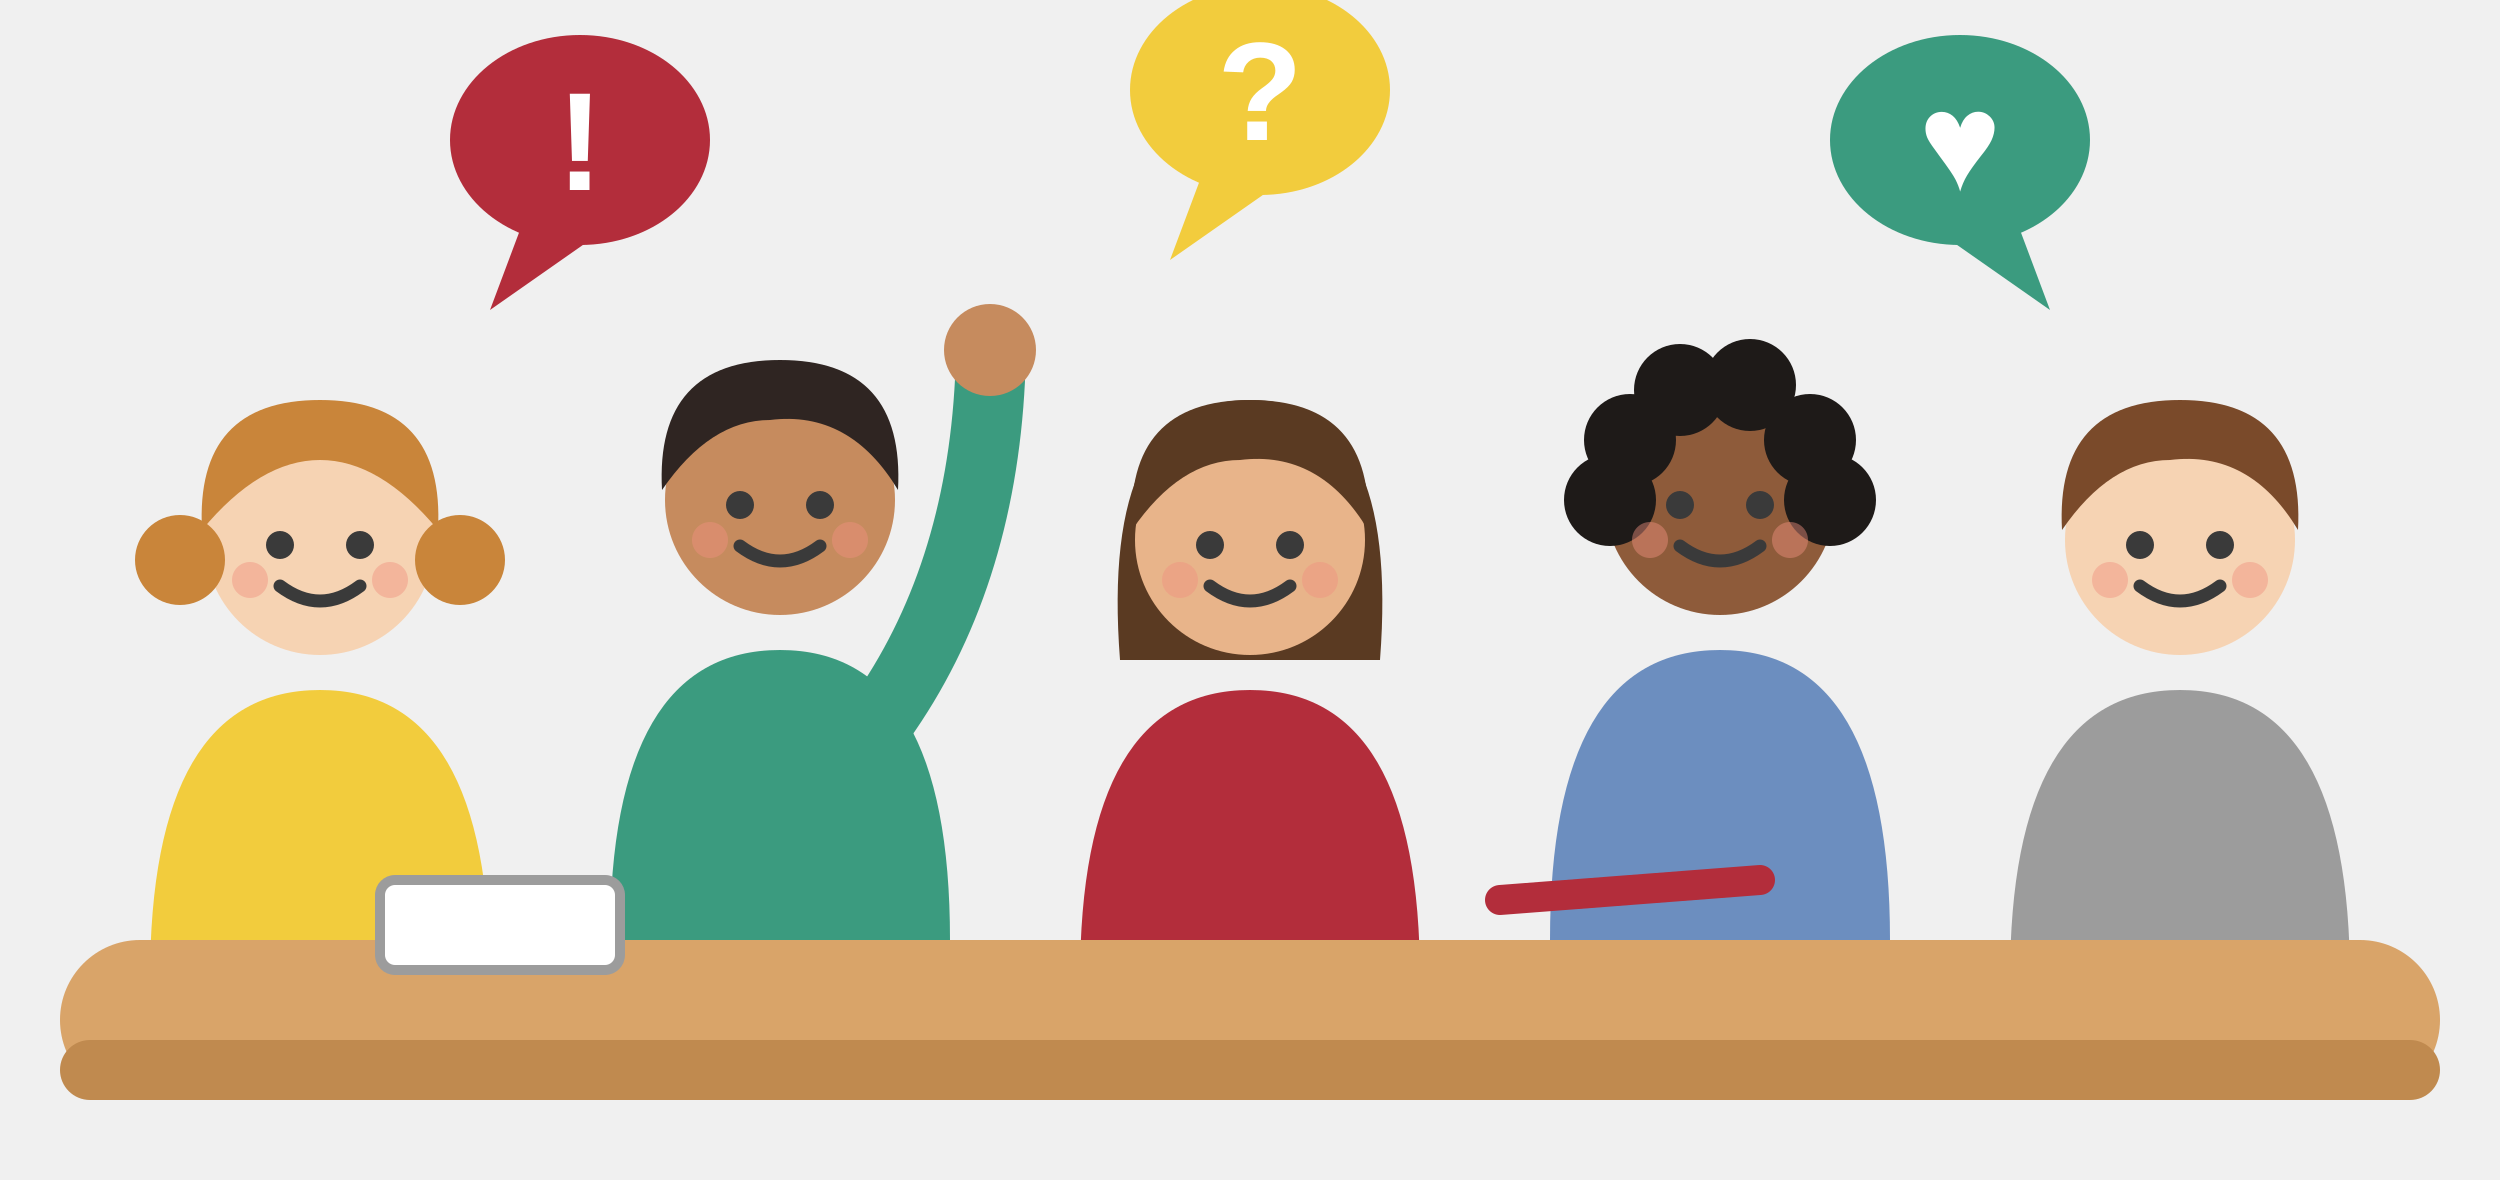
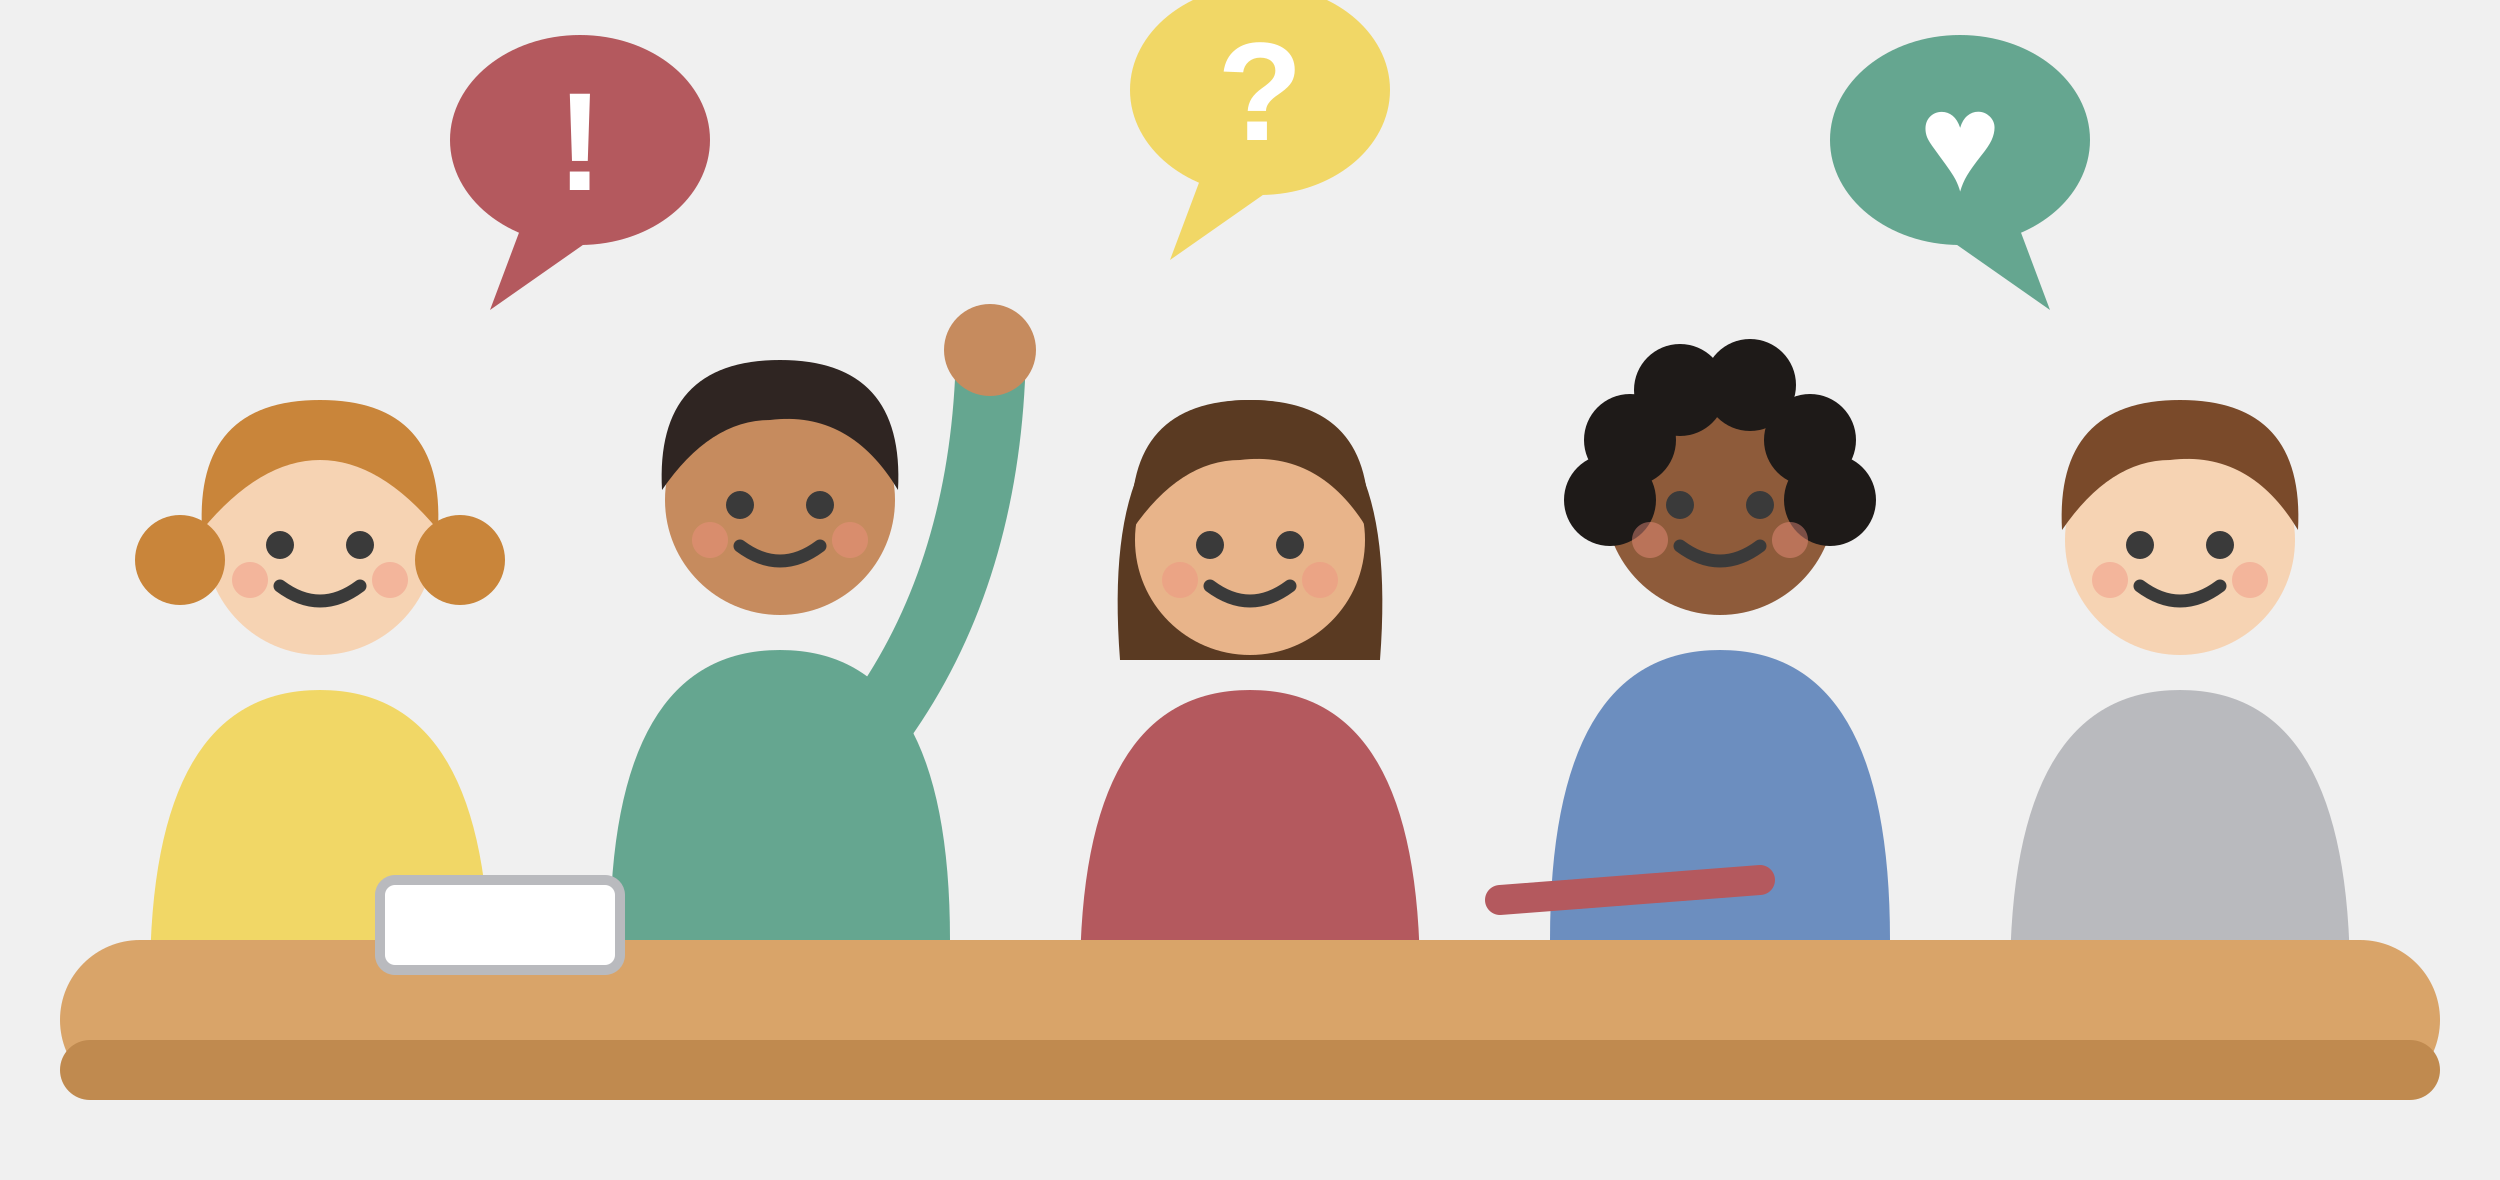
<svg xmlns="http://www.w3.org/2000/svg" viewBox="0 0 250 118">
-   <path d="M52,23 L49,31 L59,24 Z" fill="#B32D3B" />
-   <ellipse cx="58" cy="14" rx="13" ry="10.5" fill="#B32D3B" />
+   <path d="M52,23 L49,31 L59,24 Z" fill="#B4595E" />
+   <ellipse cx="58" cy="14" rx="13" ry="10.5" fill="#B4595E" />
  <text x="58" y="19" text-anchor="middle" font-family="Arial, sans-serif" font-weight="bold" font-size="14" fill="#fff">!</text>
-   <path d="M120,18 L117,26 L127,19 Z" fill="#F2CC3D" />
-   <ellipse cx="126" cy="9" rx="13" ry="10.5" fill="#F2CC3D" />
+   <path d="M120,18 L117,26 L127,19 Z" fill="#F1D766" />
+   <ellipse cx="126" cy="9" rx="13" ry="10.5" fill="#F1D766" />
  <text x="126" y="14" text-anchor="middle" font-family="Arial, sans-serif" font-weight="bold" font-size="14" fill="#fff">?</text>
-   <path d="M202,23 L205,31 L195,24 Z" fill="#3B9B7F" />
-   <ellipse cx="196" cy="14" rx="13" ry="10.5" fill="#3B9B7F" />
+   <path d="M202,23 L205,31 L195,24 Z" fill="#65A690" />
+   <ellipse cx="196" cy="14" rx="13" ry="10.5" fill="#65A690" />
  <text x="196" y="19" text-anchor="middle" font-family="Arial, sans-serif" font-weight="bold" font-size="14" fill="#fff">♥</text>
  <g transform="translate(32,54) scale(1.0)">
-     <path d="M-17,44 Q-17,15 0,15 Q17,15 17,44 Z" fill="#F2CC3D" />
+     <path d="M-17,44 Q-17,15 0,15 Q17,15 17,44 Z" fill="#F1D766" />
    <circle cx="0" cy="0" r="11.5" fill="#F6D3B3" />
    <path d="M-11.8,-1 Q-12.5,-14 0,-14 Q12.5,-14 11.8,-1 Q6,-8 0,-8 Q-6,-8 -11.8,-1 Z" fill="#C9853A" />
    <circle cx="-14" cy="2" r="4.5" fill="#C9853A" />
    <circle cx="14" cy="2" r="4.5" fill="#C9853A" />
    <circle cx="-4" cy="0.5" r="1.4" fill="#3A3A3A" />
    <circle cx="4" cy="0.5" r="1.4" fill="#3A3A3A" />
    <path d="M-4,4.6 Q0,7.6 4,4.6" stroke="#3A3A3A" stroke-width="1.3" fill="none" stroke-linecap="round" />
    <circle cx="-7" cy="4" r="1.8" fill="#F0907F" opacity=".45" />
    <circle cx="7" cy="4" r="1.8" fill="#F0907F" opacity=".45" />
  </g>
  <g transform="translate(78,50) scale(1.0)">
-     <path d="M10,22 Q20,8 21,-12" stroke="#3B9B7F" stroke-width="7" fill="none" stroke-linecap="round" />
+     <path d="M10,22 Q20,8 21,-12" stroke="#65A690" stroke-width="7" fill="none" stroke-linecap="round" />
    <circle cx="21" cy="-15" r="4.6" fill="#C68B5E" />
-     <path d="M-17,44 Q-17,15 0,15 Q17,15 17,44 Z" fill="#3B9B7F" />
+     <path d="M-17,44 Q-17,15 0,15 Q17,15 17,44 Z" fill="#65A690" />
    <circle cx="0" cy="0" r="11.5" fill="#C68B5E" />
    <path d="M-11.8,-1 Q-12.5,-14 0,-14 Q12.5,-14 11.8,-1 Q7,-9 -1,-8 Q-7,-8 -11.8,-1 Z" fill="#2F2522" />
    <circle cx="-4" cy="0.5" r="1.4" fill="#3A3A3A" />
    <circle cx="4" cy="0.5" r="1.4" fill="#3A3A3A" />
    <path d="M-4,4.6 Q0,7.6 4,4.6" stroke="#3A3A3A" stroke-width="1.3" fill="none" stroke-linecap="round" />
    <circle cx="-7" cy="4" r="1.8" fill="#F0907F" opacity=".45" />
    <circle cx="7" cy="4" r="1.8" fill="#F0907F" opacity=".45" />
  </g>
  <g transform="translate(125,54) scale(1.0)">
-     <path d="M-17,44 Q-17,15 0,15 Q17,15 17,44 Z" fill="#B32D3B" />
+     <path d="M-17,44 Q-17,15 0,15 Q17,15 17,44 Z" fill="#B4595E" />
    <path d="M-13,12 Q-15,-14 0,-14 Q15,-14 13,12 Z" fill="#5A3A22" />
    <circle cx="0" cy="0" r="11.5" fill="#E8B48A" />
    <path d="M-11.8,-1 Q-12.5,-14 0,-14 Q12.5,-14 11.8,-1 Q7,-9 -1,-8 Q-7,-8 -11.8,-1 Z" fill="#5A3A22" />
    <circle cx="-4" cy="0.5" r="1.4" fill="#3A3A3A" />
    <circle cx="4" cy="0.5" r="1.4" fill="#3A3A3A" />
    <path d="M-4,4.6 Q0,7.6 4,4.6" stroke="#3A3A3A" stroke-width="1.3" fill="none" stroke-linecap="round" />
    <circle cx="-7" cy="4" r="1.8" fill="#F0907F" opacity=".45" />
    <circle cx="7" cy="4" r="1.8" fill="#F0907F" opacity=".45" />
  </g>
  <g transform="translate(172,50) scale(1.0)">
    <path d="M-17,44 Q-17,15 0,15 Q17,15 17,44 Z" fill="#6C8EBF" />
    <circle cx="0" cy="0" r="11.5" fill="#8E5B3A" />
    <circle cx="-9" cy="-6" r="4.6" fill="#1E1A18" />
    <circle cx="-4" cy="-11" r="4.6" fill="#1E1A18" />
    <circle cx="3" cy="-11.5" r="4.6" fill="#1E1A18" />
    <circle cx="9" cy="-6" r="4.6" fill="#1E1A18" />
    <circle cx="11" cy="0" r="4.6" fill="#1E1A18" />
    <circle cx="-11" cy="0" r="4.6" fill="#1E1A18" />
    <circle cx="-4" cy="0.5" r="1.4" fill="#3A3A3A" />
    <circle cx="4" cy="0.5" r="1.4" fill="#3A3A3A" />
    <path d="M-4,4.6 Q0,7.6 4,4.6" stroke="#3A3A3A" stroke-width="1.3" fill="none" stroke-linecap="round" />
    <circle cx="-7" cy="4" r="1.8" fill="#F0907F" opacity=".45" />
    <circle cx="7" cy="4" r="1.8" fill="#F0907F" opacity=".45" />
  </g>
  <g transform="translate(218,54) scale(1.0)">
-     <path d="M-17,44 Q-17,15 0,15 Q17,15 17,44 Z" fill="#9C9C9C" />
+     <path d="M-17,44 Q-17,15 0,15 Q17,15 17,44 Z" fill="#B9BABE" />
    <circle cx="0" cy="0" r="11.5" fill="#F6D3B3" />
    <path d="M-11.8,-1 Q-12.5,-14 0,-14 Q12.5,-14 11.8,-1 Q7,-9 -1,-8 Q-7,-8 -11.8,-1 Z" fill="#7A4A2A" />
    <circle cx="-4" cy="0.5" r="1.4" fill="#3A3A3A" />
    <circle cx="4" cy="0.5" r="1.4" fill="#3A3A3A" />
    <path d="M-4,4.6 Q0,7.6 4,4.6" stroke="#3A3A3A" stroke-width="1.3" fill="none" stroke-linecap="round" />
    <circle cx="-7" cy="4" r="1.8" fill="#F0907F" opacity=".45" />
    <circle cx="7" cy="4" r="1.8" fill="#F0907F" opacity=".45" />
  </g>
  <rect x="6" y="94" width="238" height="16" rx="8" fill="#D9A469" />
  <rect x="6" y="104" width="238" height="6" rx="3" fill="#C08A4F" />
-   <rect x="38" y="88" width="24" height="9" rx="1.5" fill="#fff" stroke="#9C9C9C" stroke-width="1" />
-   <path d="M150,90 l26,-2" stroke="#B32D3B" stroke-width="3" stroke-linecap="round" />
+   <rect x="38" y="88" width="24" height="9" rx="1.5" fill="#fff" stroke="#B9BABE" stroke-width="1" />
+   <path d="M150,90 l26,-2" stroke="#B4595E" stroke-width="3" stroke-linecap="round" />
</svg>
